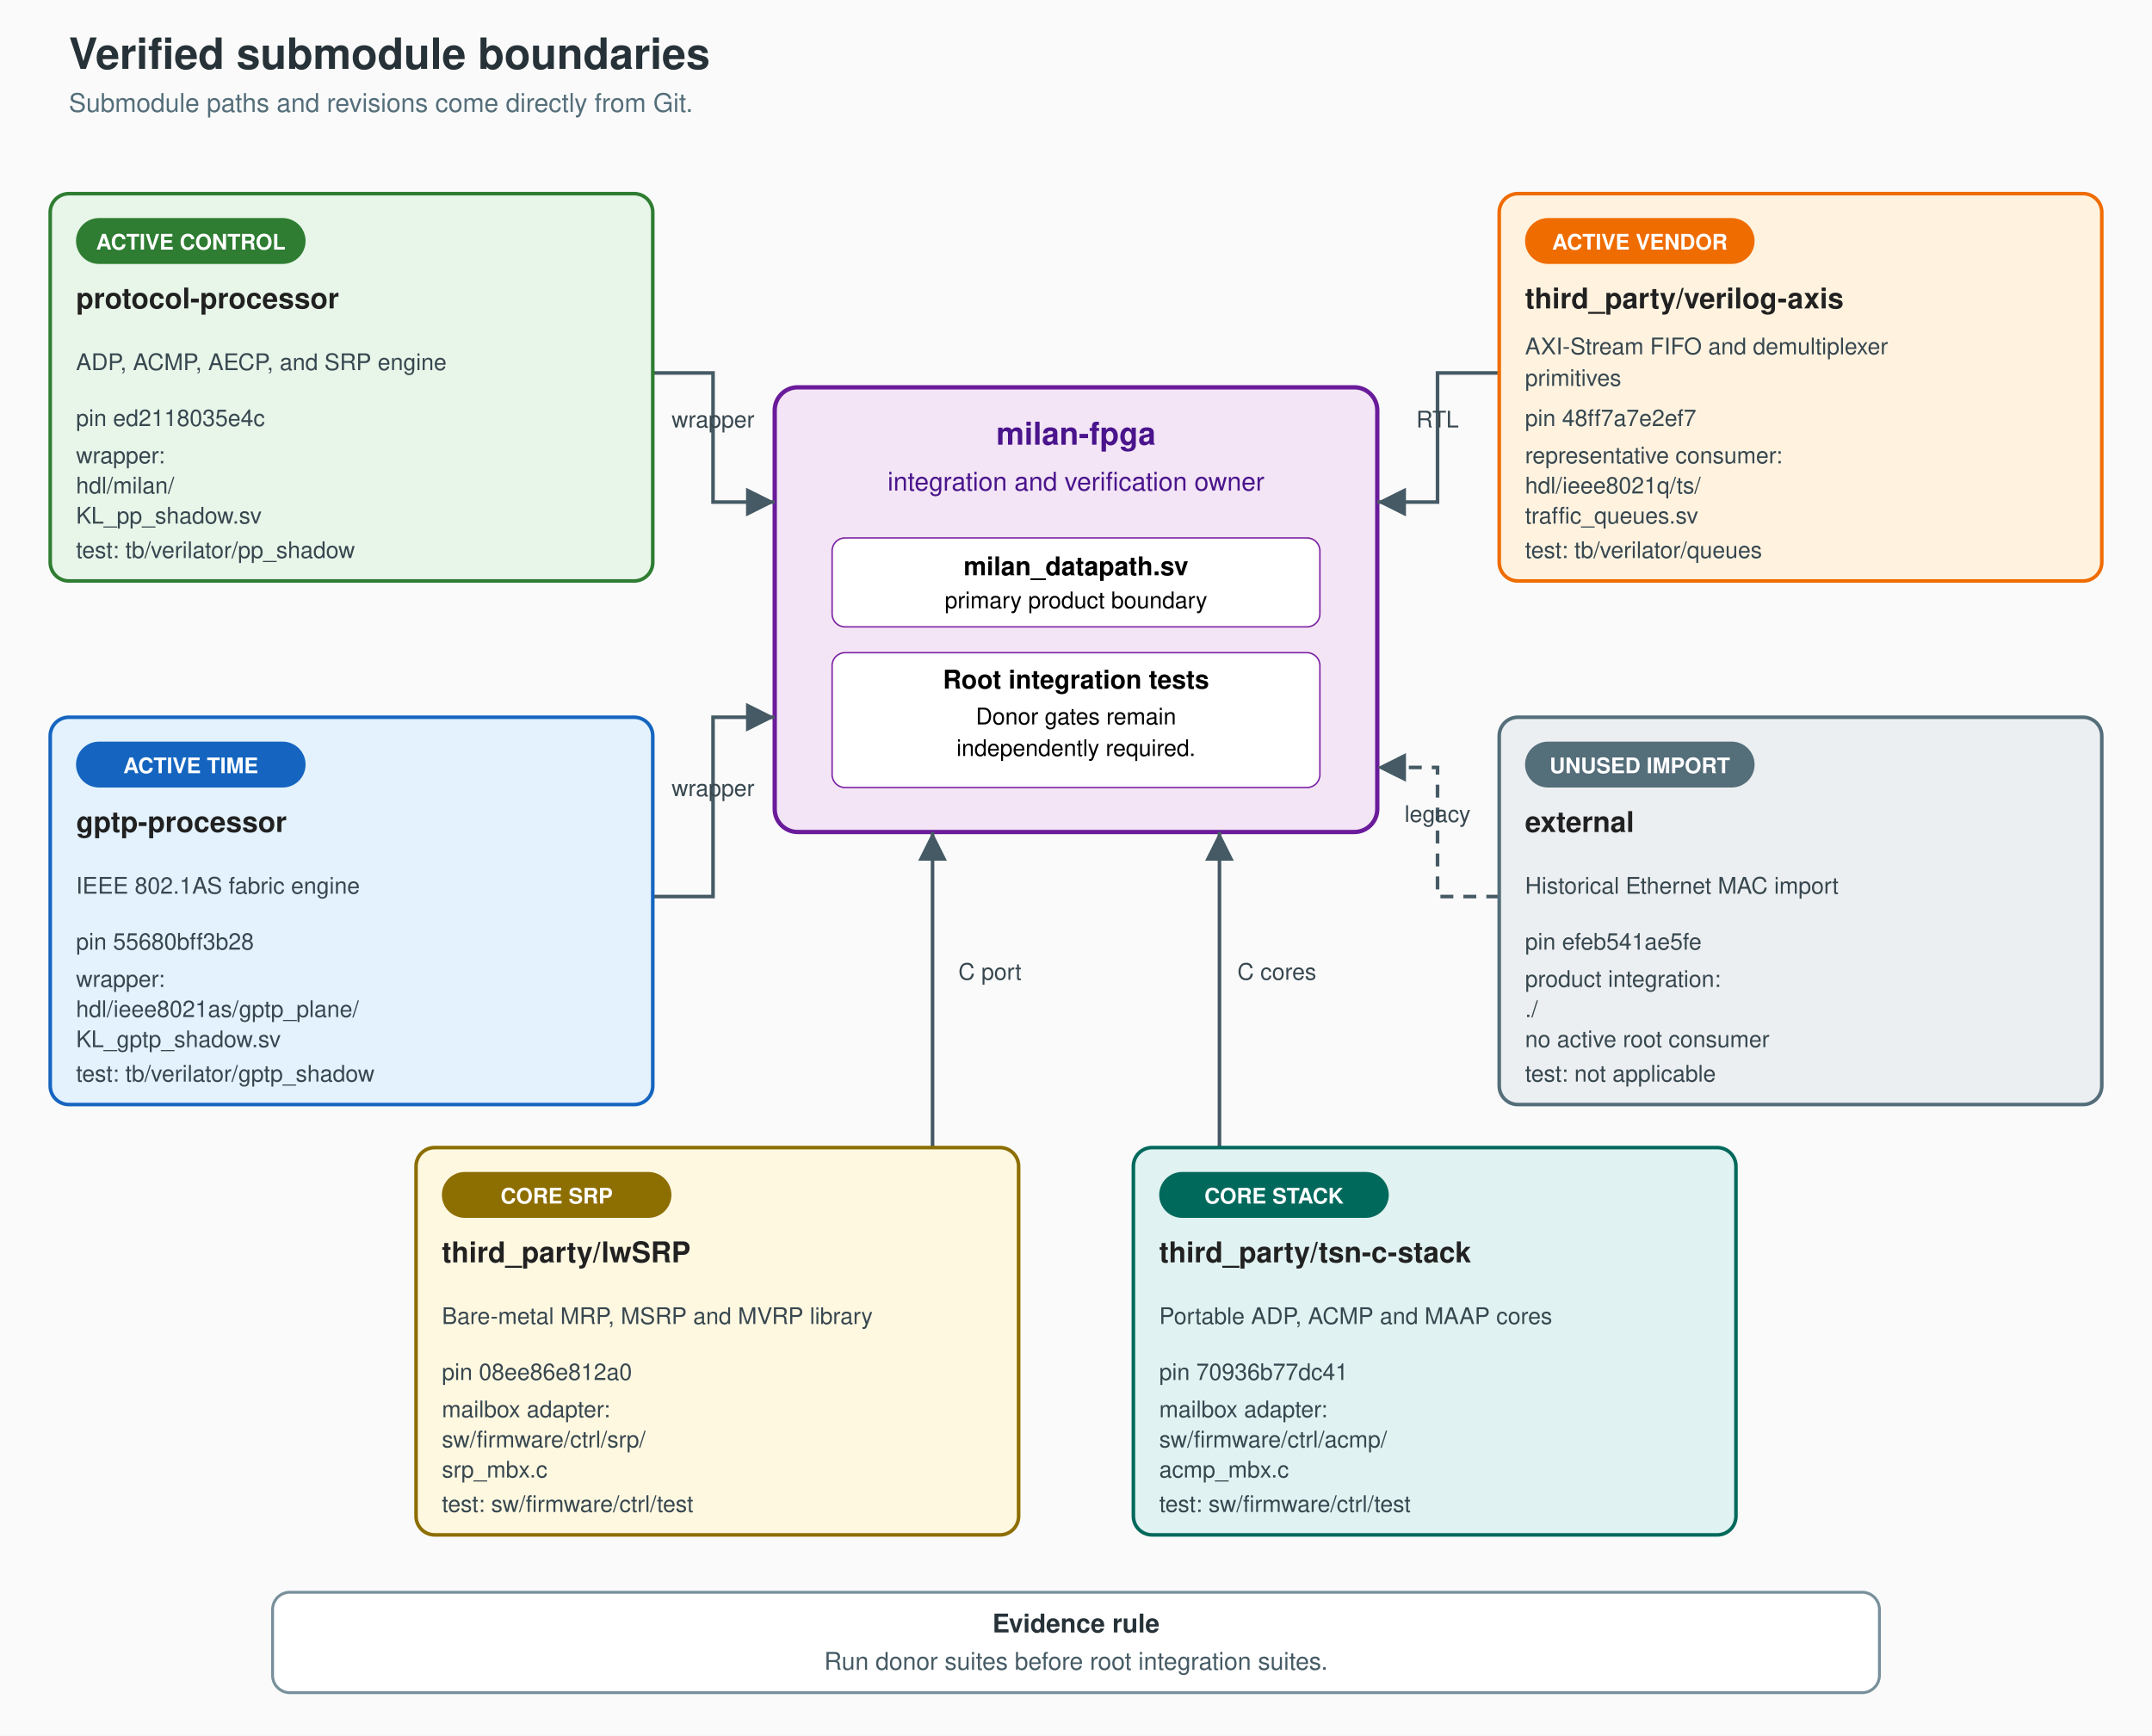
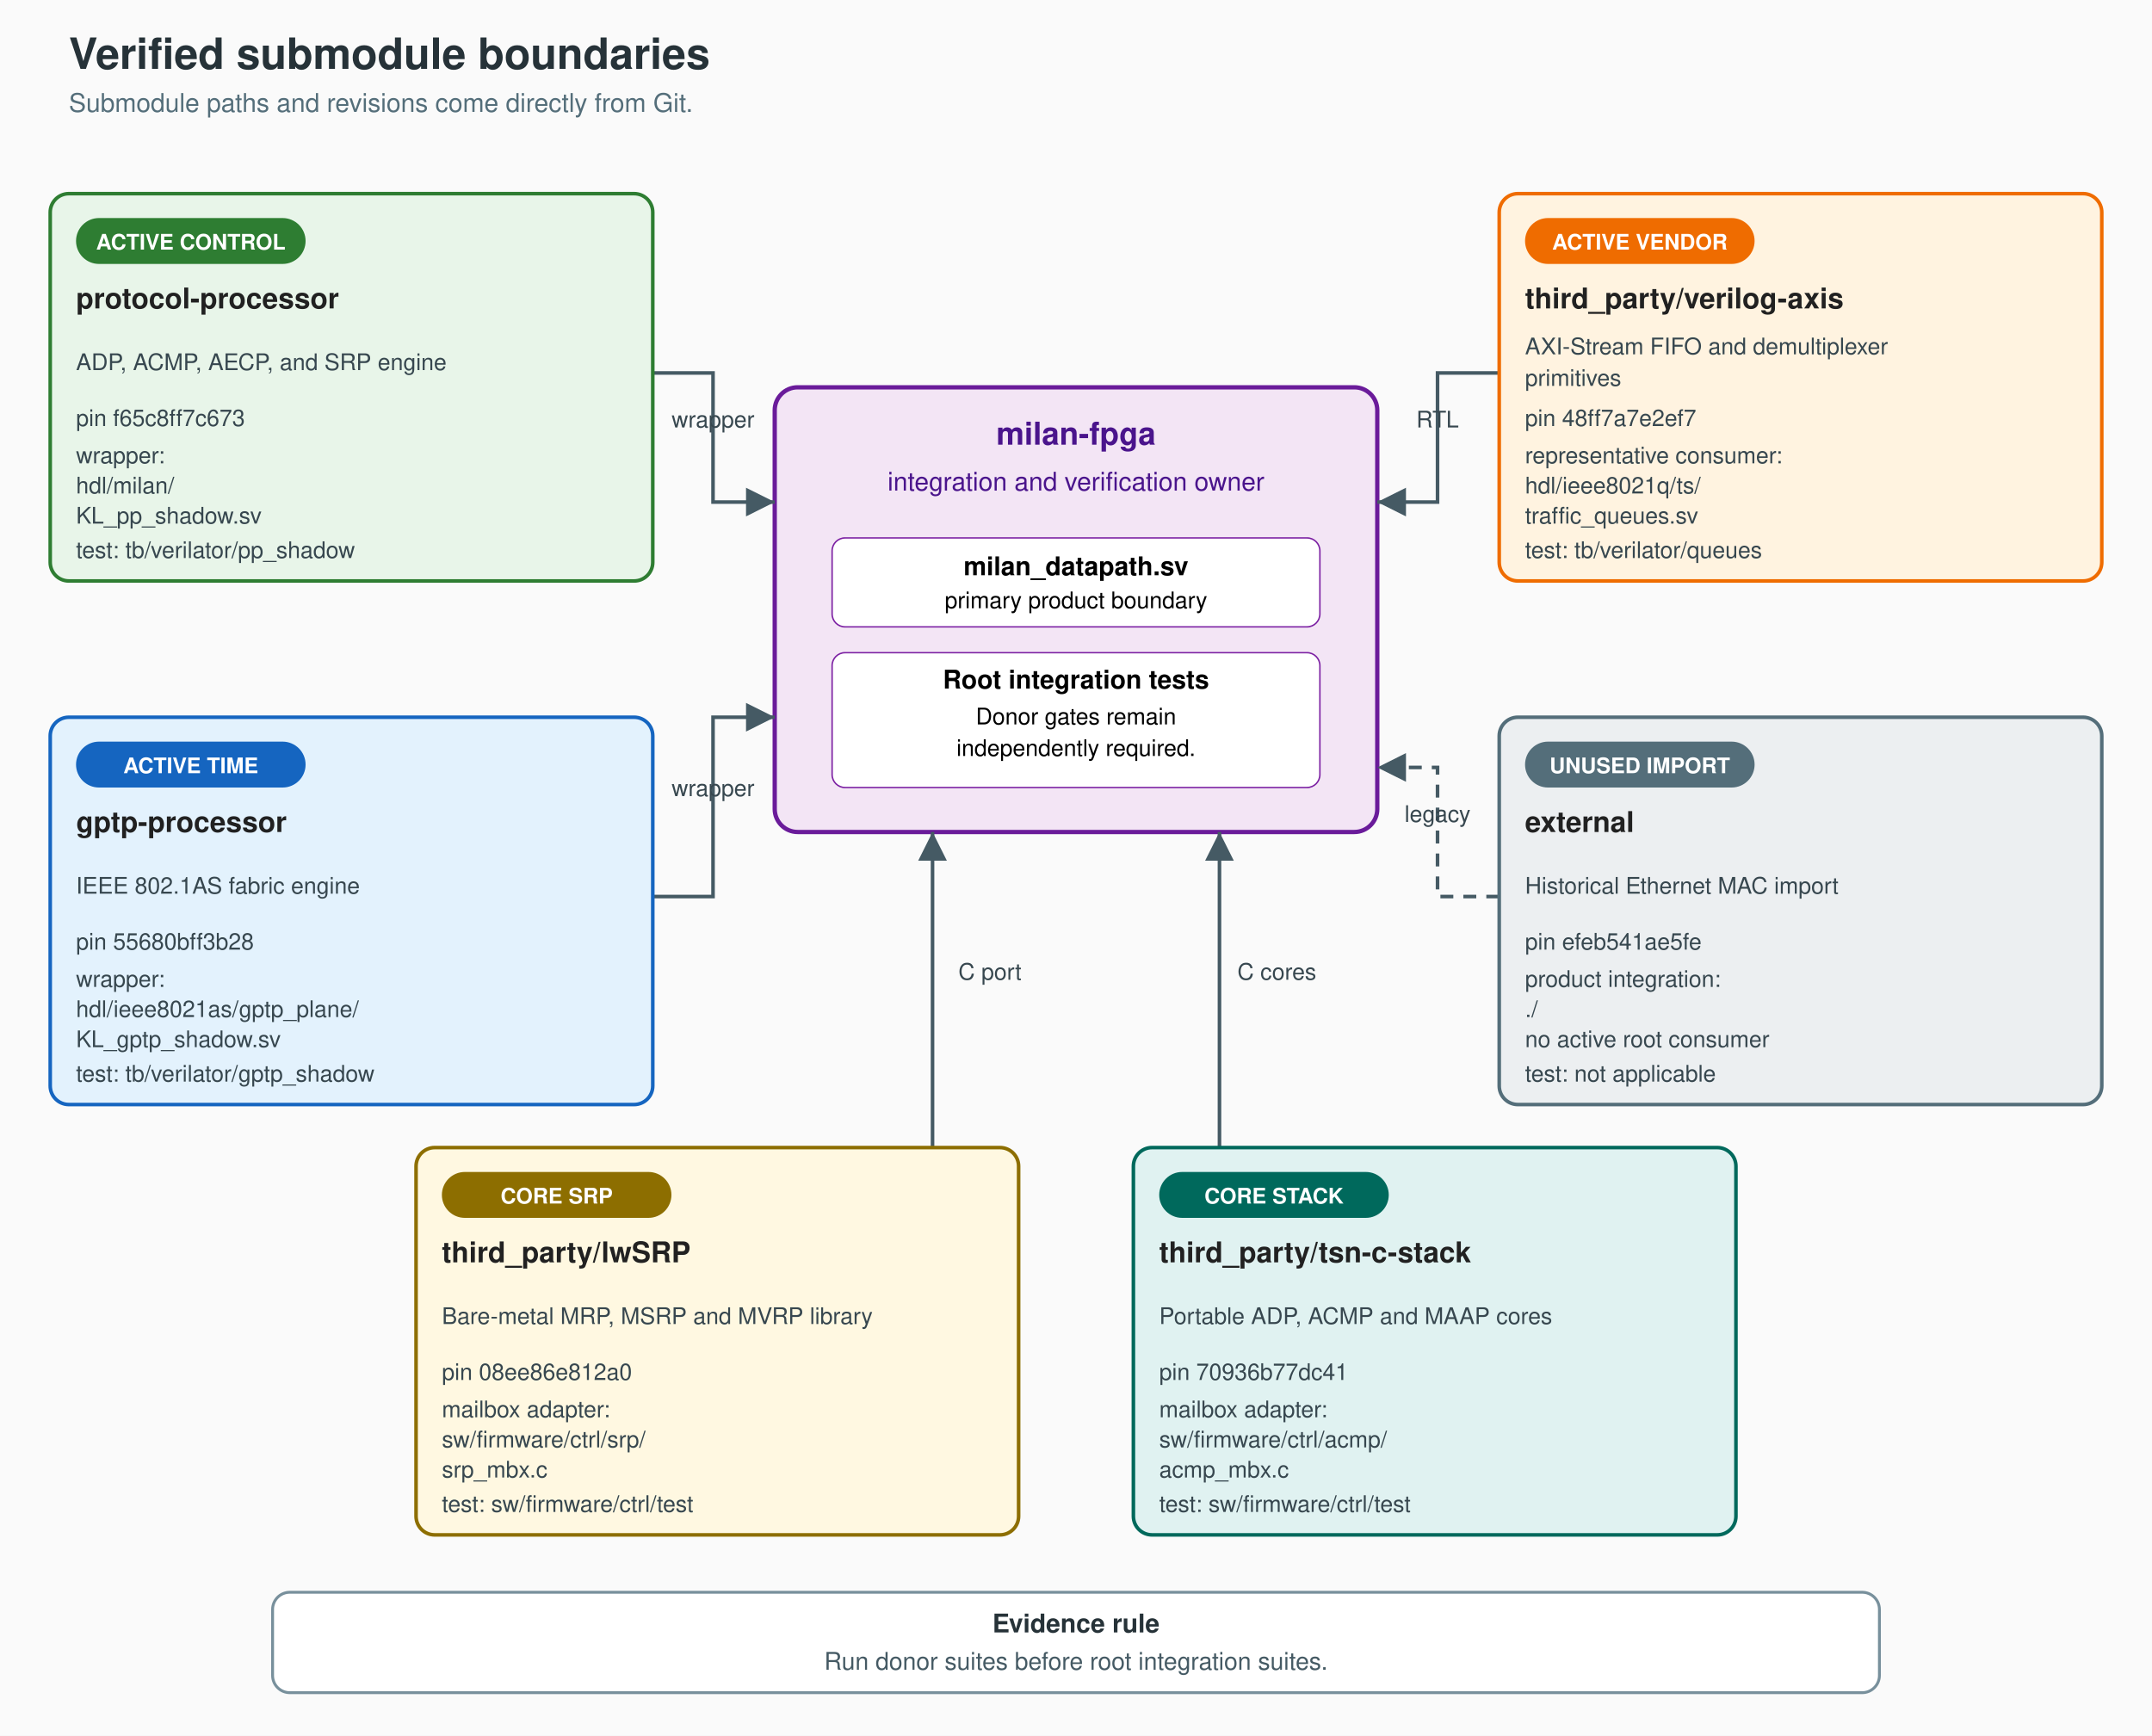
<svg xmlns="http://www.w3.org/2000/svg" width="1500" height="1210" viewBox="0 0 1500 1210" font-family="Helvetica,Arial,sans-serif">
  <rect width="1500" height="1210" fill="#FAFAFA" />
  <defs>
    <marker id="arrow" markerWidth="12" markerHeight="12" refX="8" refY="4" orient="auto">
      <path d="M0,0 L8,4 L0,8 Z" fill="#455A64" />
    </marker>
  </defs>
  <text x="48" y="48" font-size="30" font-weight="bold" fill="#263238">Verified submodule boundaries</text>
  <text x="48" y="78" font-size="18" fill="#546E7A">Submodule paths and revisions come directly from Git.</text>
  <rect x="540" y="270" width="420" height="310" rx="16" fill="#F3E5F5" stroke="#6A1B9A" stroke-width="3" />
  <text x="750" y="310" text-anchor="middle" font-size="22" font-weight="bold" fill="#4A148C">milan-fpga</text>
  <text x="750" y="342" text-anchor="middle" font-size="18" fill="#4A148C">integration and verification owner</text>
  <rect x="580" y="375" width="340" height="62" rx="9" fill="#FFFFFF" stroke="#7B1FA2" />
  <text x="750" y="401" text-anchor="middle" font-size="18" font-weight="bold">milan_datapath.sv</text>
  <text x="750" y="424" text-anchor="middle" font-size="16">primary product boundary</text>
  <rect x="580" y="455" width="340" height="94" rx="9" fill="#FFFFFF" stroke="#7B1FA2" />
  <text x="750" y="480" text-anchor="middle" font-size="18" font-weight="bold">Root integration tests</text>
  <text x="750" y="505" text-anchor="middle" font-size="16">Donor gates remain</text>
  <text x="750" y="527" text-anchor="middle" font-size="16">independently required.</text>
  <path d="M455,260 L497,260 L497,350 L540,350" fill="none" stroke="#455A64" stroke-width="2.5" marker-end="url(#arrow)" />
  <text x="497" y="298" text-anchor="middle" font-size="16" fill="#37474F">wrapper</text>
  <path d="M455,625 L497,625 L497,500 L540,500" fill="none" stroke="#455A64" stroke-width="2.5" marker-end="url(#arrow)" />
  <text x="497" y="555" text-anchor="middle" font-size="16" fill="#37474F">wrapper</text>
  <path d="M1045,260 L1002,260 L1002,350 L960,350" fill="none" stroke="#455A64" stroke-width="2.5" marker-end="url(#arrow)" />
  <text x="1002" y="298" text-anchor="middle" font-size="16" fill="#37474F">RTL</text>
  <path d="M1045,625 L1002,625 L1002,535 L960,535" fill="none" stroke="#455A64" stroke-width="2.5" marker-end="url(#arrow)" stroke-dasharray="9,7" />
  <text x="1002" y="573" text-anchor="middle" font-size="16" fill="#37474F">legacy</text>
  <path d="M650,800 L650,800 L650,580 L650,580" fill="none" stroke="#455A64" stroke-width="2.5" marker-end="url(#arrow)" />
  <text x="690" y="683" text-anchor="middle" font-size="16" fill="#37474F">C port</text>
  <path d="M850,800 L850,800 L850,580 L850,580" fill="none" stroke="#455A64" stroke-width="2.5" marker-end="url(#arrow)" />
  <text x="890" y="683" text-anchor="middle" font-size="16" fill="#37474F">C cores</text>
  <rect x="35" y="135" width="420" height="270" rx="13" fill="#E8F5E9" stroke="#2E7D32" stroke-width="2.5" />
  <rect x="53" y="152" width="160" height="32" rx="16" fill="#2E7D32" />
  <text x="133" y="174" text-anchor="middle" font-size="15" font-weight="bold" fill="#FFFFFF">ACTIVE CONTROL</text>
  <text x="53" y="215" font-size="20" font-weight="bold" fill="#212121">protocol-processor</text>
  <text x="53" y="258" font-size="16" fill="#37474F">ADP, ACMP, AECP, and SRP engine</text>
-   <text x="53" y="297" font-size="16" fill="#37474F">pin ed2118035e4c</text>
+   <text x="53" y="297" font-size="16" fill="#37474F">pin f65c8ff7c673</text>
  <text x="53" y="323" font-size="16" fill="#37474F">wrapper:</text>
  <text x="53" y="344" font-size="16" fill="#37474F">hdl/milan/</text>
  <text x="53" y="365" font-size="16" fill="#37474F">KL_pp_shadow.sv</text>
  <text x="53" y="389" font-size="16" fill="#37474F">test: tb/verilator/pp_shadow</text>
  <rect x="35" y="500" width="420" height="270" rx="13" fill="#E3F2FD" stroke="#1565C0" stroke-width="2.5" />
  <rect x="53" y="517" width="160" height="32" rx="16" fill="#1565C0" />
  <text x="133" y="539" text-anchor="middle" font-size="15" font-weight="bold" fill="#FFFFFF">ACTIVE TIME</text>
  <text x="53" y="580" font-size="20" font-weight="bold" fill="#212121">gptp-processor</text>
  <text x="53" y="623" font-size="16" fill="#37474F">IEEE 802.1AS fabric engine</text>
  <text x="53" y="662" font-size="16" fill="#37474F">pin 55680bff3b28</text>
  <text x="53" y="688" font-size="16" fill="#37474F">wrapper:</text>
  <text x="53" y="709" font-size="16" fill="#37474F">hdl/ieee8021as/gptp_plane/</text>
  <text x="53" y="730" font-size="16" fill="#37474F">KL_gptp_shadow.sv</text>
  <text x="53" y="754" font-size="16" fill="#37474F">test: tb/verilator/gptp_shadow</text>
  <rect x="1045" y="135" width="420" height="270" rx="13" fill="#FFF3E0" stroke="#EF6C00" stroke-width="2.5" />
  <rect x="1063" y="152" width="160" height="32" rx="16" fill="#EF6C00" />
  <text x="1143" y="174" text-anchor="middle" font-size="15" font-weight="bold" fill="#FFFFFF">ACTIVE VENDOR</text>
  <text x="1063" y="215" font-size="20" font-weight="bold" fill="#212121">third_party/verilog-axis</text>
  <text x="1063" y="247" font-size="16" fill="#37474F">AXI-Stream FIFO and demultiplexer</text>
  <text x="1063" y="269" font-size="16" fill="#37474F">primitives</text>
  <text x="1063" y="297" font-size="16" fill="#37474F">pin 48ff7a7e2ef7</text>
  <text x="1063" y="323" font-size="16" fill="#37474F">representative consumer:</text>
  <text x="1063" y="344" font-size="16" fill="#37474F">hdl/ieee8021q/ts/</text>
  <text x="1063" y="365" font-size="16" fill="#37474F">traffic_queues.sv</text>
  <text x="1063" y="389" font-size="16" fill="#37474F">test: tb/verilator/queues</text>
  <rect x="1045" y="500" width="420" height="270" rx="13" fill="#ECEFF1" stroke="#546E7A" stroke-width="2.5" />
  <rect x="1063" y="517" width="160" height="32" rx="16" fill="#546E7A" />
  <text x="1143" y="539" text-anchor="middle" font-size="15" font-weight="bold" fill="#FFFFFF">UNUSED IMPORT</text>
  <text x="1063" y="580" font-size="20" font-weight="bold" fill="#212121">external</text>
  <text x="1063" y="623" font-size="16" fill="#37474F">Historical Ethernet MAC import</text>
  <text x="1063" y="662" font-size="16" fill="#37474F">pin efeb541ae5fe</text>
  <text x="1063" y="688" font-size="16" fill="#37474F">product integration:</text>
  <text x="1063" y="709" font-size="16" fill="#37474F">./</text>
  <text x="1063" y="730" font-size="16" fill="#37474F">no active root consumer</text>
  <text x="1063" y="754" font-size="16" fill="#37474F">test: not applicable</text>
  <rect x="290" y="800" width="420" height="270" rx="13" fill="#FFF8E1" stroke="#8D6E00" stroke-width="2.5" />
  <rect x="308" y="817" width="160" height="32" rx="16" fill="#8D6E00" />
  <text x="388" y="839" text-anchor="middle" font-size="15" font-weight="bold" fill="#FFFFFF">CORE SRP</text>
  <text x="308" y="880" font-size="20" font-weight="bold" fill="#212121">third_party/lwSRP</text>
  <text x="308" y="923" font-size="16" fill="#37474F">Bare-metal MRP, MSRP and MVRP library</text>
  <text x="308" y="962" font-size="16" fill="#37474F">pin 08ee86e812a0</text>
  <text x="308" y="988" font-size="16" fill="#37474F">mailbox adapter:</text>
  <text x="308" y="1009" font-size="16" fill="#37474F">sw/firmware/ctrl/srp/</text>
  <text x="308" y="1030" font-size="16" fill="#37474F">srp_mbx.c</text>
  <text x="308" y="1054" font-size="16" fill="#37474F">test: sw/firmware/ctrl/test</text>
  <rect x="790" y="800" width="420" height="270" rx="13" fill="#E0F2F1" stroke="#00695C" stroke-width="2.5" />
  <rect x="808" y="817" width="160" height="32" rx="16" fill="#00695C" />
  <text x="888" y="839" text-anchor="middle" font-size="15" font-weight="bold" fill="#FFFFFF">CORE STACK</text>
  <text x="808" y="880" font-size="20" font-weight="bold" fill="#212121">third_party/tsn-c-stack</text>
  <text x="808" y="923" font-size="16" fill="#37474F">Portable ADP, ACMP and MAAP cores</text>
  <text x="808" y="962" font-size="16" fill="#37474F">pin 70936b77dc41</text>
  <text x="808" y="988" font-size="16" fill="#37474F">mailbox adapter:</text>
  <text x="808" y="1009" font-size="16" fill="#37474F">sw/firmware/ctrl/acmp/</text>
  <text x="808" y="1030" font-size="16" fill="#37474F">acmp_mbx.c</text>
  <text x="808" y="1054" font-size="16" fill="#37474F">test: sw/firmware/ctrl/test</text>
  <rect x="190" y="1110" width="1120" height="70" rx="12" fill="#FFFFFF" stroke="#78909C" stroke-width="2" />
  <text x="750" y="1138" text-anchor="middle" font-size="18" font-weight="bold" fill="#263238">Evidence rule</text>
  <text x="750" y="1164" text-anchor="middle" font-size="17" fill="#455A64">Run donor suites before root integration suites.</text>
</svg>
